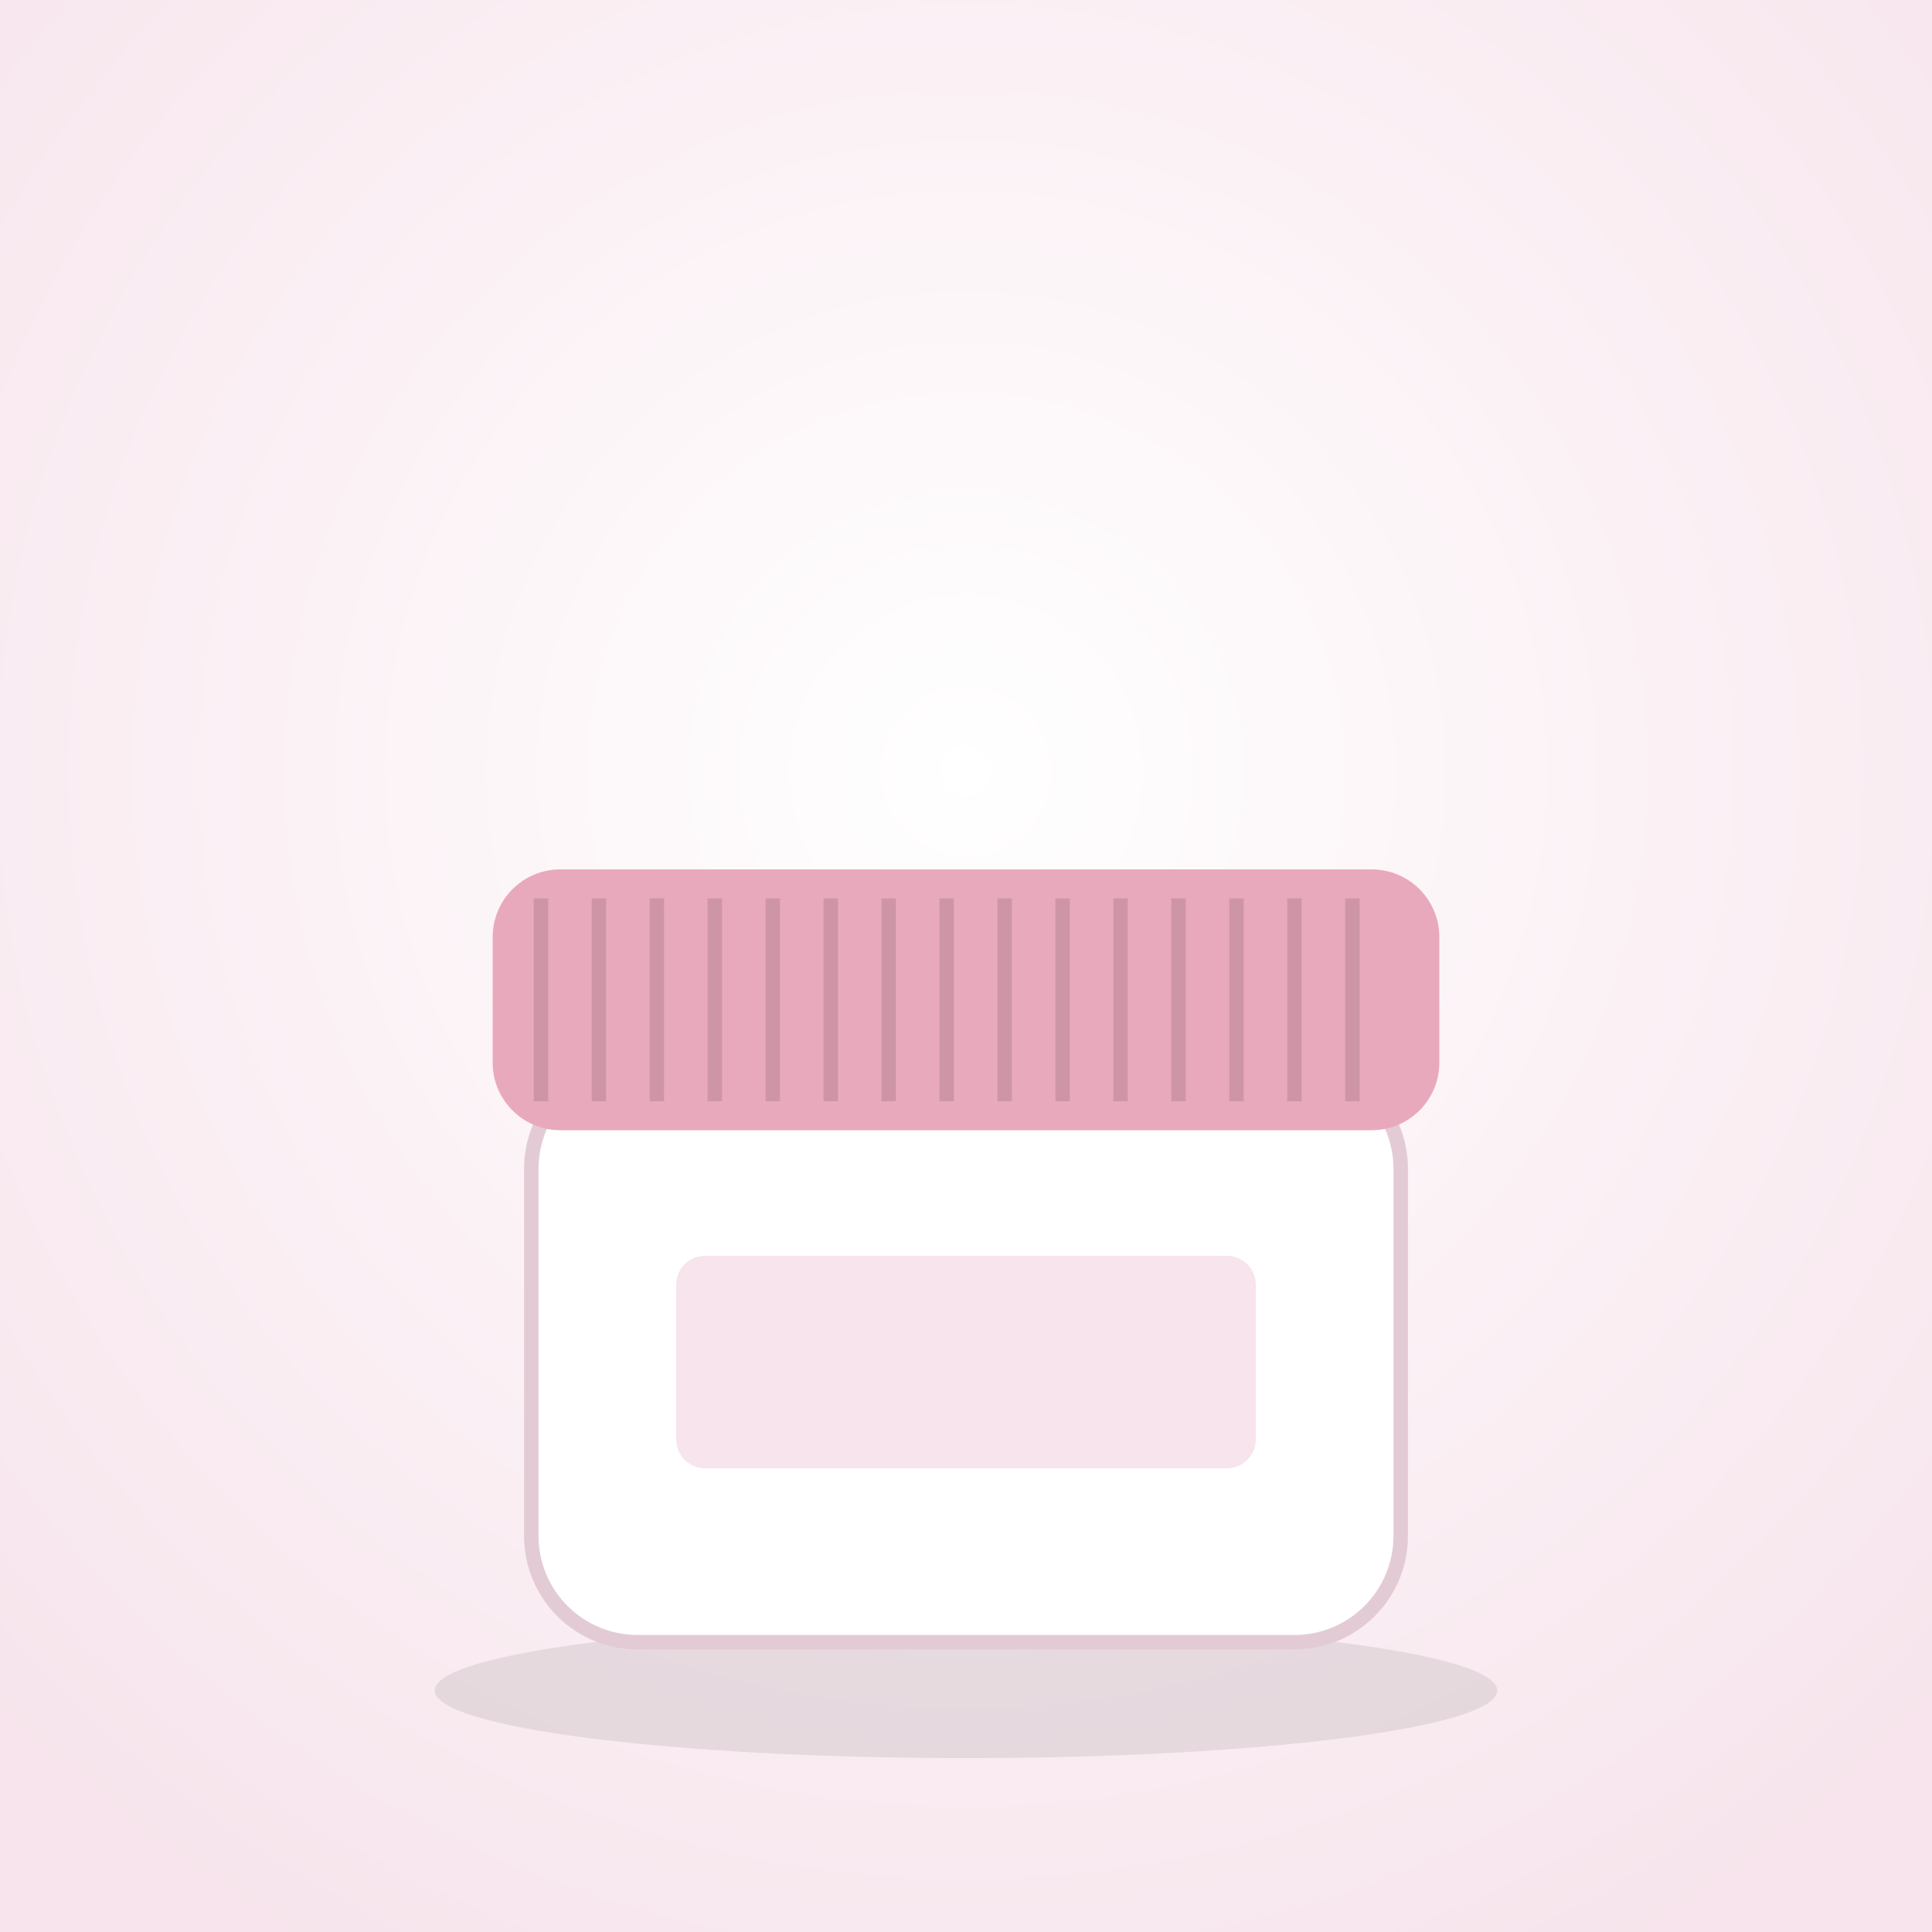
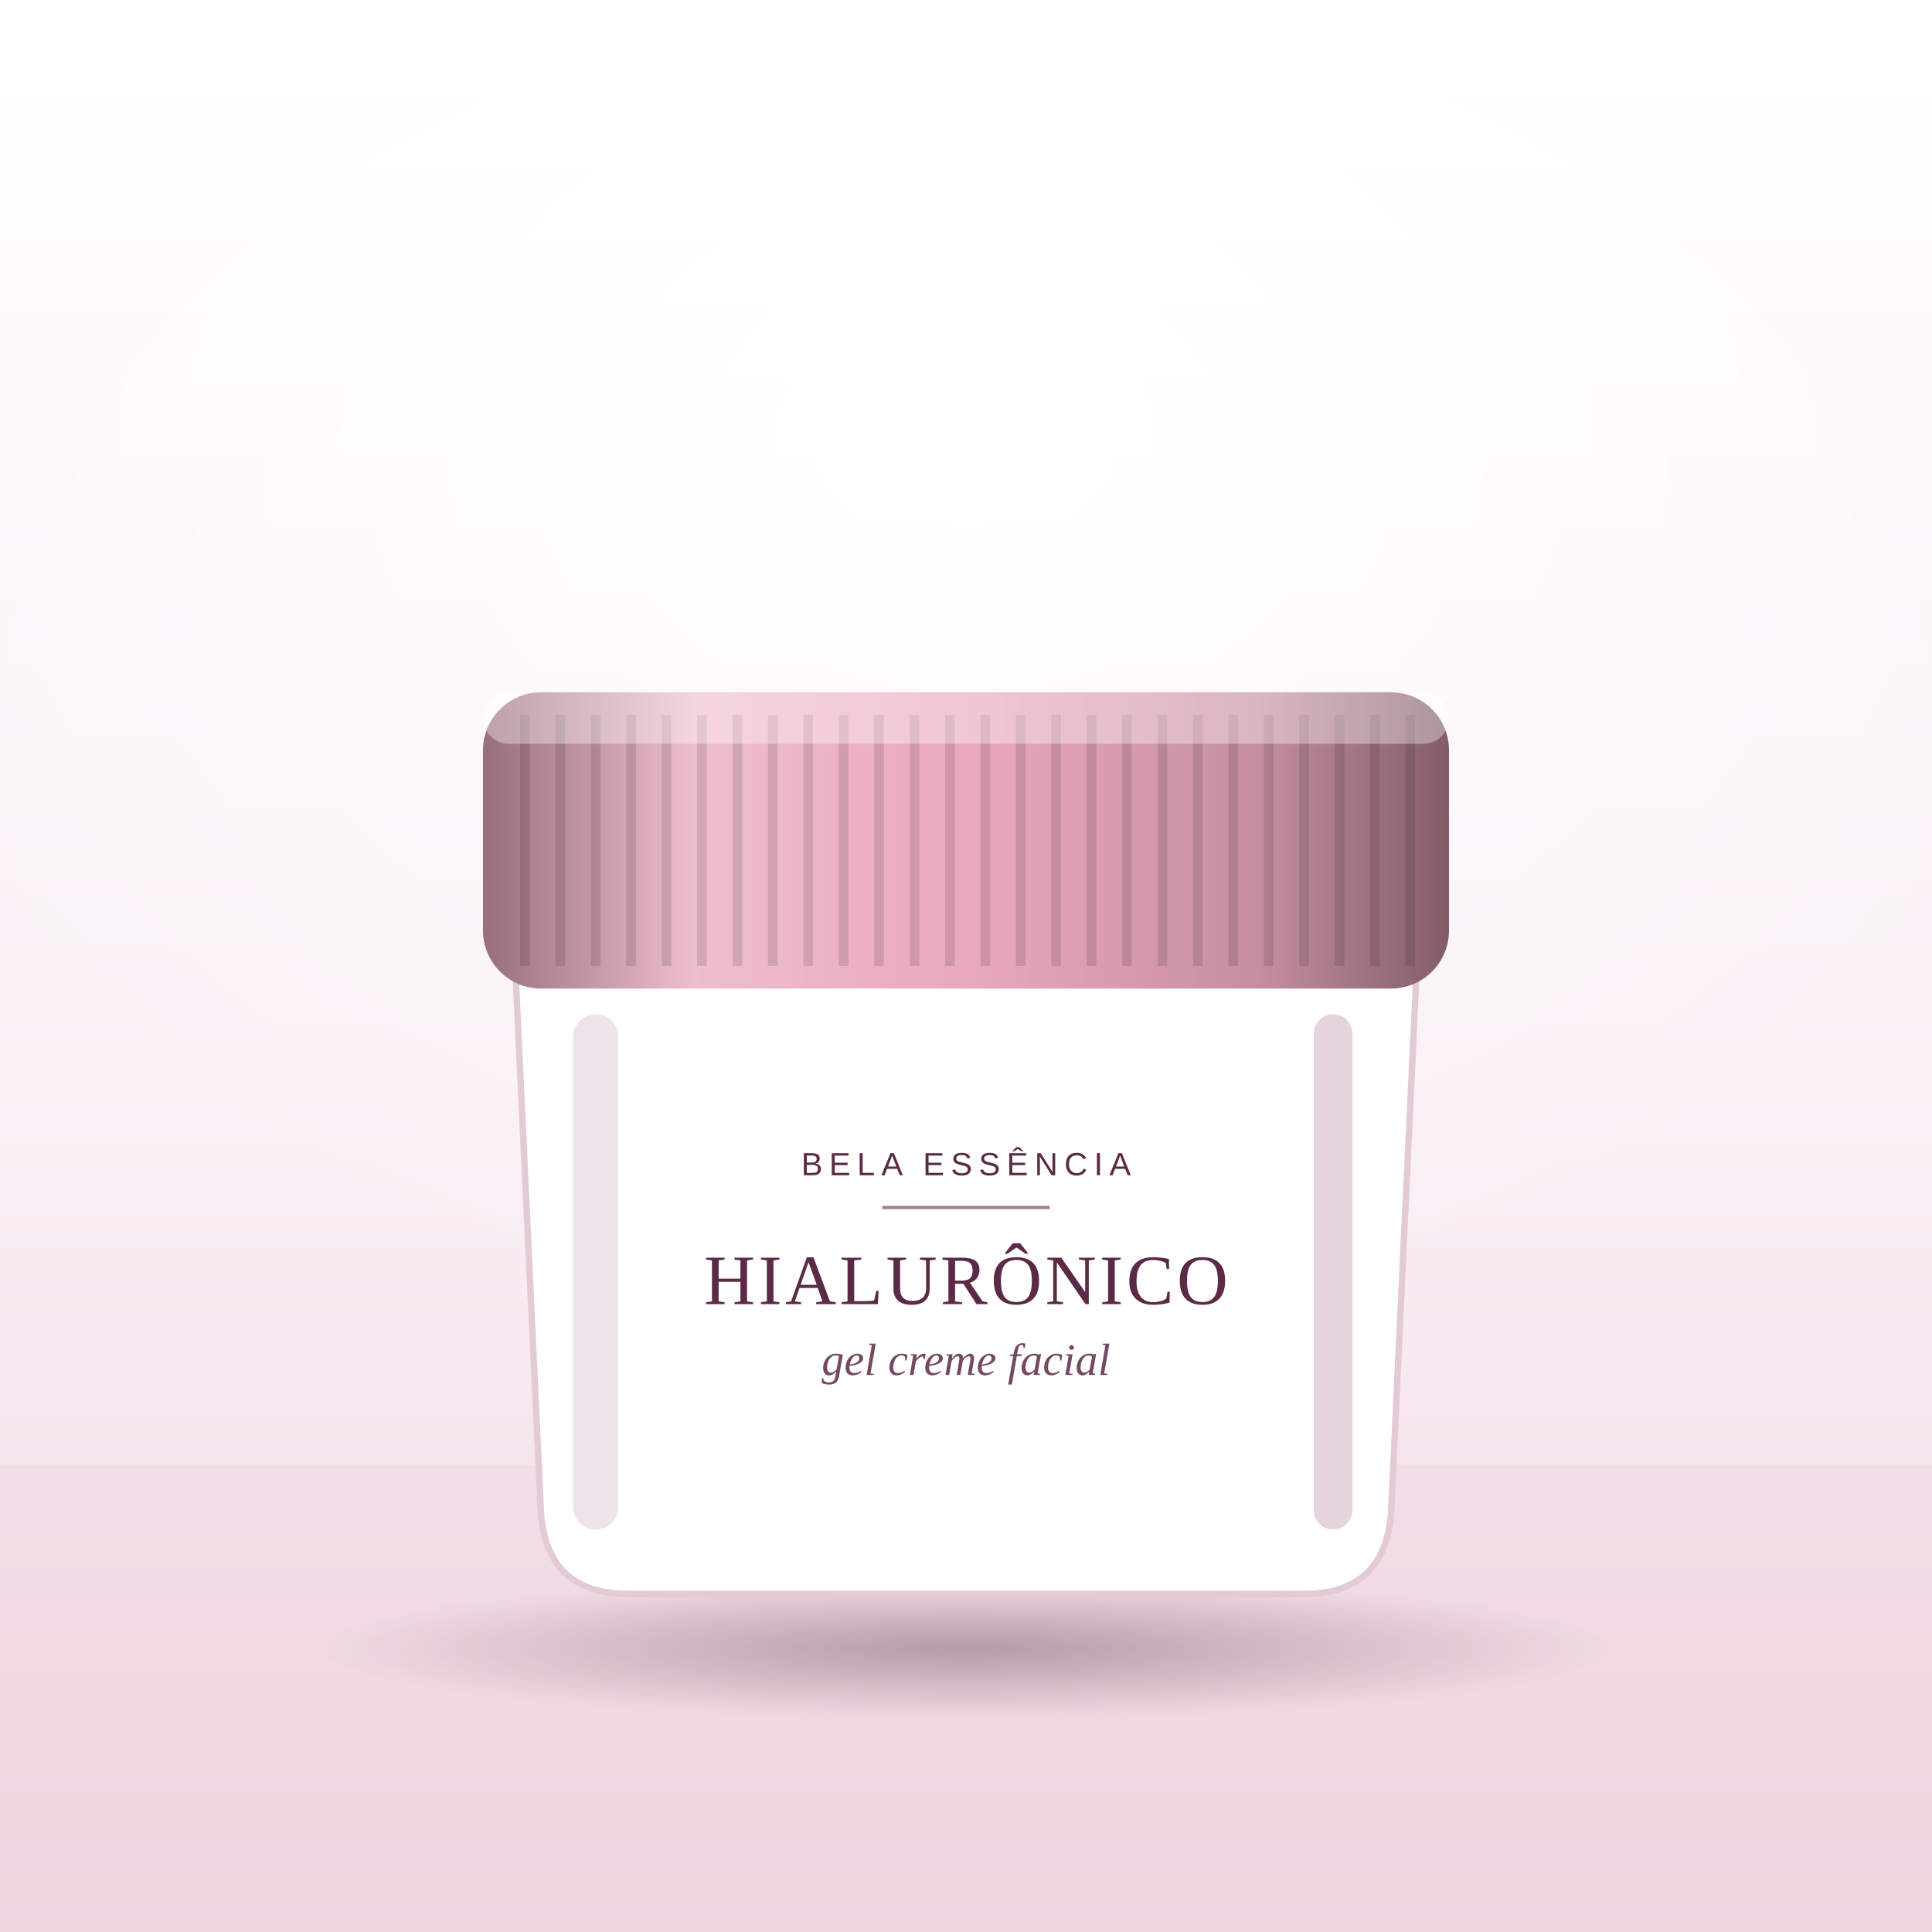
- <svg xmlns="http://www.w3.org/2000/svg" viewBox="0 0 400 400" aria-hidden="true">
+ <svg xmlns="http://www.w3.org/2000/svg" viewBox="0 0 600 600" aria-hidden="true">
  <defs>
-     <radialGradient id="f" cx="50%" cy="40%" r="70%">
+     <linearGradient id="fundo" x1="0" y1="0" x2="0" y2="1">
      <stop offset="0" stop-color="#FFFFFF" />
-       <stop offset="1" stop-color="#F7E4EC" />
+       <stop offset=".62" stop-color="#F9EEF3" />
+       <stop offset="1" stop-color="#EED7E1" />
+     </linearGradient>
+     <radialGradient id="luz" cx="50%" cy="30%" r="60%">
+       <stop offset="0" stop-color="#FFFFFF" stop-opacity=".9" />
+       <stop offset="1" stop-color="#FFFFFF" stop-opacity="0" />
    </radialGradient>
+     <radialGradient id="sombra" cx="50%" cy="50%" r="50%">
+       <stop offset="0" stop-color="#4A2238" stop-opacity=".35" />
+       <stop offset="1" stop-color="#4A2238" stop-opacity="0" />
+     </radialGradient>
+     <linearGradient id="ouro" x1="0" y1="0" x2="1" y2="0">
+       <stop offset="0" stop-color="#8C6A2F" />
+       <stop offset=".18" stop-color="#E9D29A" />
+       <stop offset=".35" stop-color="#C9A55A" />
+       <stop offset=".6" stop-color="#F6E7B8" />
+       <stop offset=".82" stop-color="#B08840" />
+       <stop offset="1" stop-color="#6E5122" />
+     </linearGradient>
+     <linearGradient id="prata" x1="0" y1="0" x2="1" y2="0">
+       <stop offset="0" stop-color="#7D838C" />
+       <stop offset=".2" stop-color="#E9EDF2" />
+       <stop offset=".45" stop-color="#AEB5BF" />
+       <stop offset=".65" stop-color="#F7F9FB" />
+       <stop offset="1" stop-color="#6B717A" />
+     </linearGradient>
+     <linearGradient id="preto" x1="0" y1="0" x2="1" y2="0">
+       <stop offset="0" stop-color="#0E0E10" />
+       <stop offset=".25" stop-color="#4A4A52" />
+       <stop offset=".45" stop-color="#1C1C20" />
+       <stop offset=".7" stop-color="#3A3A40" />
+       <stop offset="1" stop-color="#08080A" />
+     </linearGradient>
+     <linearGradient id="corpo" x1="0" y1="0" x2="1" y2="0">
+       <stop offset="0" stop-color="#976D7A" />
+       <stop offset=".22" stop-color="#EEBECD" />
+       <stop offset=".5" stop-color="#E9A9BD" />
+       <stop offset=".8" stop-color="#C68FA0" />
+       <stop offset="1" stop-color="#805C67" />
+     </linearGradient>
+     <linearGradient id="liquido" x1="0" y1="0" x2="0" y2="1">
+       <stop offset="0" stop-color="#ECB5C6" stop-opacity=".85" />
+       <stop offset="1" stop-color="#AE7E8D" stop-opacity=".95" />
+     </linearGradient>
+     <linearGradient id="vidro" x1="0" y1="0" x2="1" y2="0">
+       <stop offset="0" stop-color="#FFFFFF" stop-opacity=".55" />
+       <stop offset=".12" stop-color="#FFFFFF" stop-opacity=".08" />
+       <stop offset=".85" stop-color="#FFFFFF" stop-opacity=".05" />
+       <stop offset="1" stop-color="#FFFFFF" stop-opacity=".45" />
+     </linearGradient>
+     <linearGradient id="brilho" x1="0" y1="0" x2="1" y2="0">
+       <stop offset="0" stop-color="#FFFFFF" stop-opacity="0" />
+       <stop offset=".5" stop-color="#FFFFFF" stop-opacity=".75" />
+       <stop offset="1" stop-color="#FFFFFF" stop-opacity="0" />
+     </linearGradient>
  </defs>
-   <rect width="400" height="400" fill="url(#f)" />
-   <ellipse cx="200" cy="350" rx="110" ry="14" fill="#000" opacity=".08" />
-   <rect x="110" y="220" width="180" height="120" rx="22" fill="#FFFFFF" stroke="#E3CBD5" stroke-width="3" />
-   <rect x="102" y="180" width="196" height="54" rx="14" fill="#E9A9BD" />
+   <rect width="600" height="600" fill="url(#fundo)" />
+   <ellipse cx="300" cy="230" rx="300" ry="230" fill="url(#luz)" />
+   <rect y="455" width="600" height="145" fill="#EAD0DB" opacity=".35" />
+   <ellipse cx="300" cy="512" rx="200" ry="22" fill="url(#sombra)" />
+   <path d="M160 300 L440 300 L432 470 Q430 495 405 495 L195 495 Q170 495 168 470 Z" fill="#FFFFFF" />
+   <path d="M160 300 L440 300 L432 470 Q430 495 405 495 L195 495 Q170 495 168 470 Z" fill="url(#vidro)" opacity=".9" />
+   <path d="M160 300 L440 300 L432 470 Q430 495 405 495 L195 495 Q170 495 168 470 Z" fill="none" stroke="#E3CBD5" stroke-width="2" />
+   <rect x="178" y="315" width="14" height="160" rx="7" fill="#E8DCE2" opacity=".8" />
+   <rect x="408" y="315" width="12" height="160" rx="6" fill="#D9C3CE" opacity=".7" />
+   <g text-anchor="middle" fill="#5C2A47">
+     <text x="300" y="365" font-family="'Segoe UI', Arial, Helvetica, sans-serif" font-size="10" letter-spacing="2">BELA ESSÊNCIA</text>
+     <line x1="274" y1="375" x2="326" y2="375" stroke="#5C2A47" stroke-width="1" opacity=".6" />
+     <text x="300" y="405" font-family="Georgia, 'Times New Roman', serif" font-size="22" letter-spacing="1">HIALURÔNICO</text>
+     <text x="300" y="427" font-family="Georgia, 'Times New Roman', serif" font-style="italic" font-size="14" opacity=".85">gel creme facial</text>
+   </g>
+   <rect x="150" y="215" width="300" height="92" rx="18" fill="url(#corpo)" />
  <g stroke="#000" stroke-opacity=".12" stroke-width="3">
-     <line x1="112" y1="186" x2="112" y2="228" />
-     <line x1="124" y1="186" x2="124" y2="228" />
-     <line x1="136" y1="186" x2="136" y2="228" />
-     <line x1="148" y1="186" x2="148" y2="228" />
-     <line x1="160" y1="186" x2="160" y2="228" />
-     <line x1="172" y1="186" x2="172" y2="228" />
-     <line x1="184" y1="186" x2="184" y2="228" />
-     <line x1="196" y1="186" x2="196" y2="228" />
-     <line x1="208" y1="186" x2="208" y2="228" />
-     <line x1="220" y1="186" x2="220" y2="228" />
-     <line x1="232" y1="186" x2="232" y2="228" />
-     <line x1="244" y1="186" x2="244" y2="228" />
-     <line x1="256" y1="186" x2="256" y2="228" />
-     <line x1="268" y1="186" x2="268" y2="228" />
-     <line x1="280" y1="186" x2="280" y2="228" />
+     <line x1="163" y1="222" x2="163" y2="300" />
+     <line x1="174" y1="222" x2="174" y2="300" />
+     <line x1="185" y1="222" x2="185" y2="300" />
+     <line x1="196" y1="222" x2="196" y2="300" />
+     <line x1="207" y1="222" x2="207" y2="300" />
+     <line x1="218" y1="222" x2="218" y2="300" />
+     <line x1="229" y1="222" x2="229" y2="300" />
+     <line x1="240" y1="222" x2="240" y2="300" />
+     <line x1="251" y1="222" x2="251" y2="300" />
+     <line x1="262" y1="222" x2="262" y2="300" />
+     <line x1="273" y1="222" x2="273" y2="300" />
+     <line x1="284" y1="222" x2="284" y2="300" />
+     <line x1="295" y1="222" x2="295" y2="300" />
+     <line x1="306" y1="222" x2="306" y2="300" />
+     <line x1="317" y1="222" x2="317" y2="300" />
+     <line x1="328" y1="222" x2="328" y2="300" />
+     <line x1="339" y1="222" x2="339" y2="300" />
+     <line x1="350" y1="222" x2="350" y2="300" />
+     <line x1="361" y1="222" x2="361" y2="300" />
+     <line x1="372" y1="222" x2="372" y2="300" />
+     <line x1="383" y1="222" x2="383" y2="300" />
+     <line x1="394" y1="222" x2="394" y2="300" />
+     <line x1="405" y1="222" x2="405" y2="300" />
+     <line x1="416" y1="222" x2="416" y2="300" />
+     <line x1="427" y1="222" x2="427" y2="300" />
+     <line x1="438" y1="222" x2="438" y2="300" />
  </g>
-   <rect x="140" y="260" width="120" height="44" rx="6" fill="#F7E4EC" />
+   <rect x="150" y="215" width="300" height="16" rx="8" fill="#FFF" opacity=".35" />
</svg>
